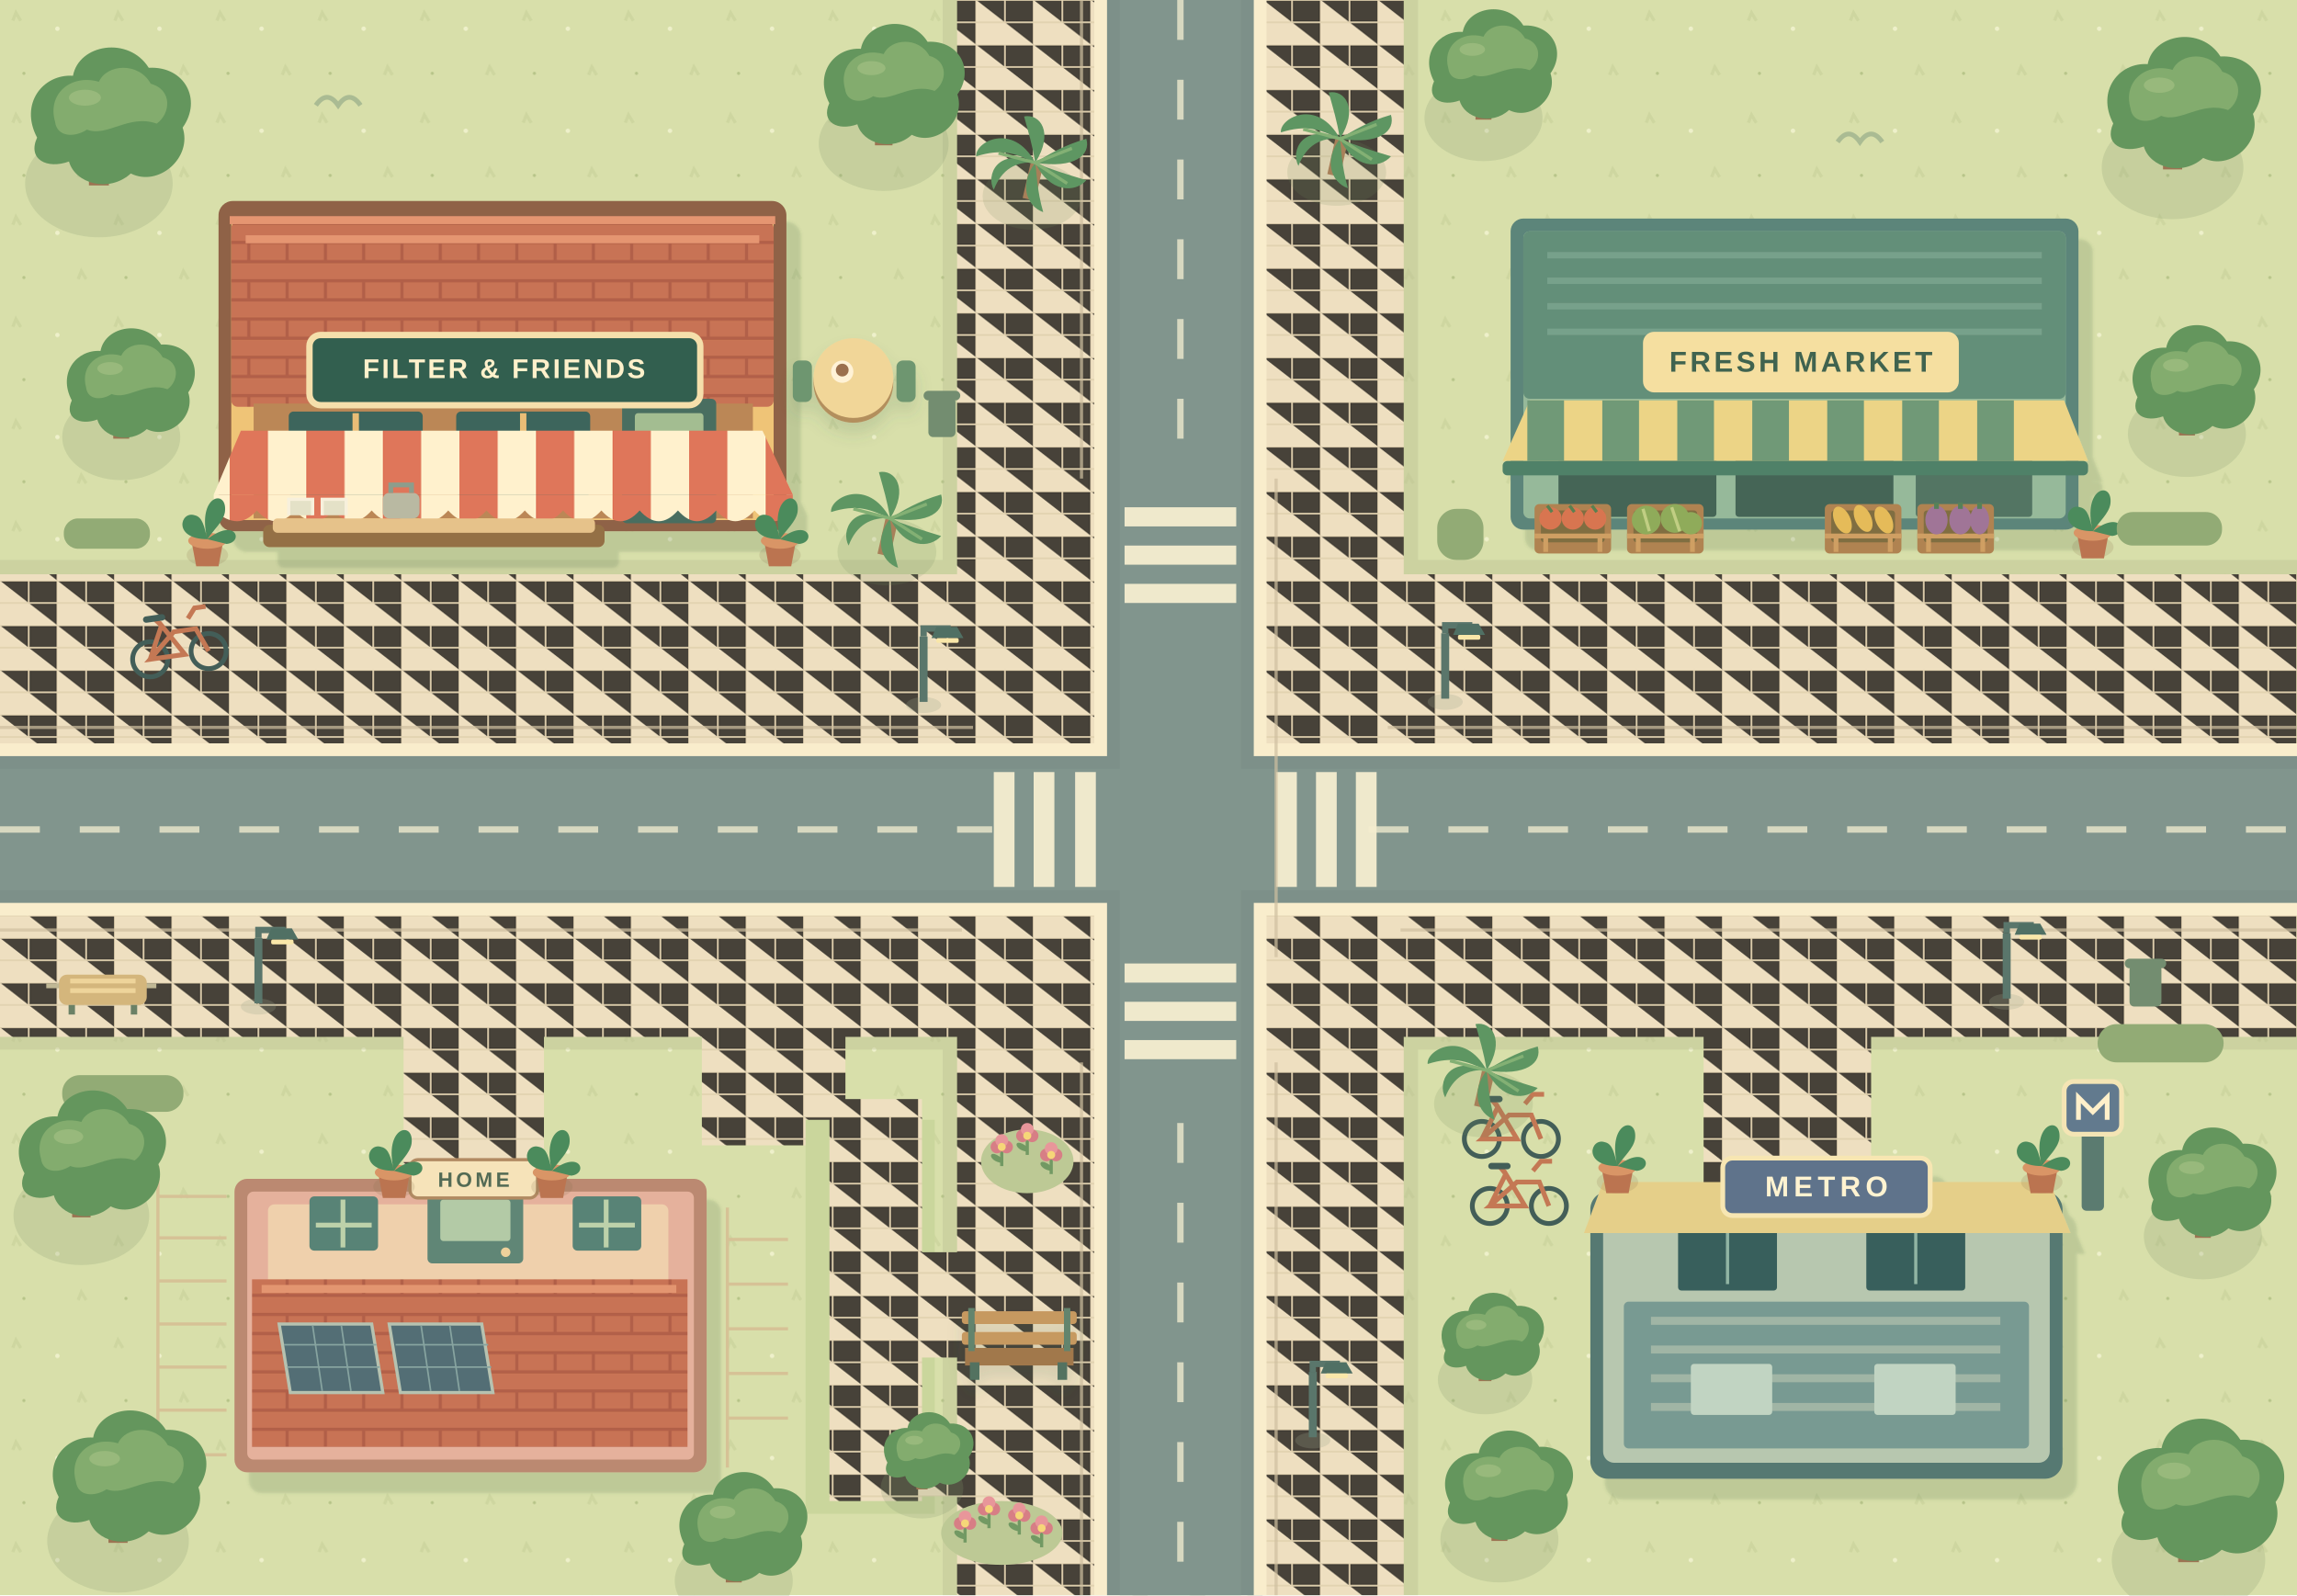
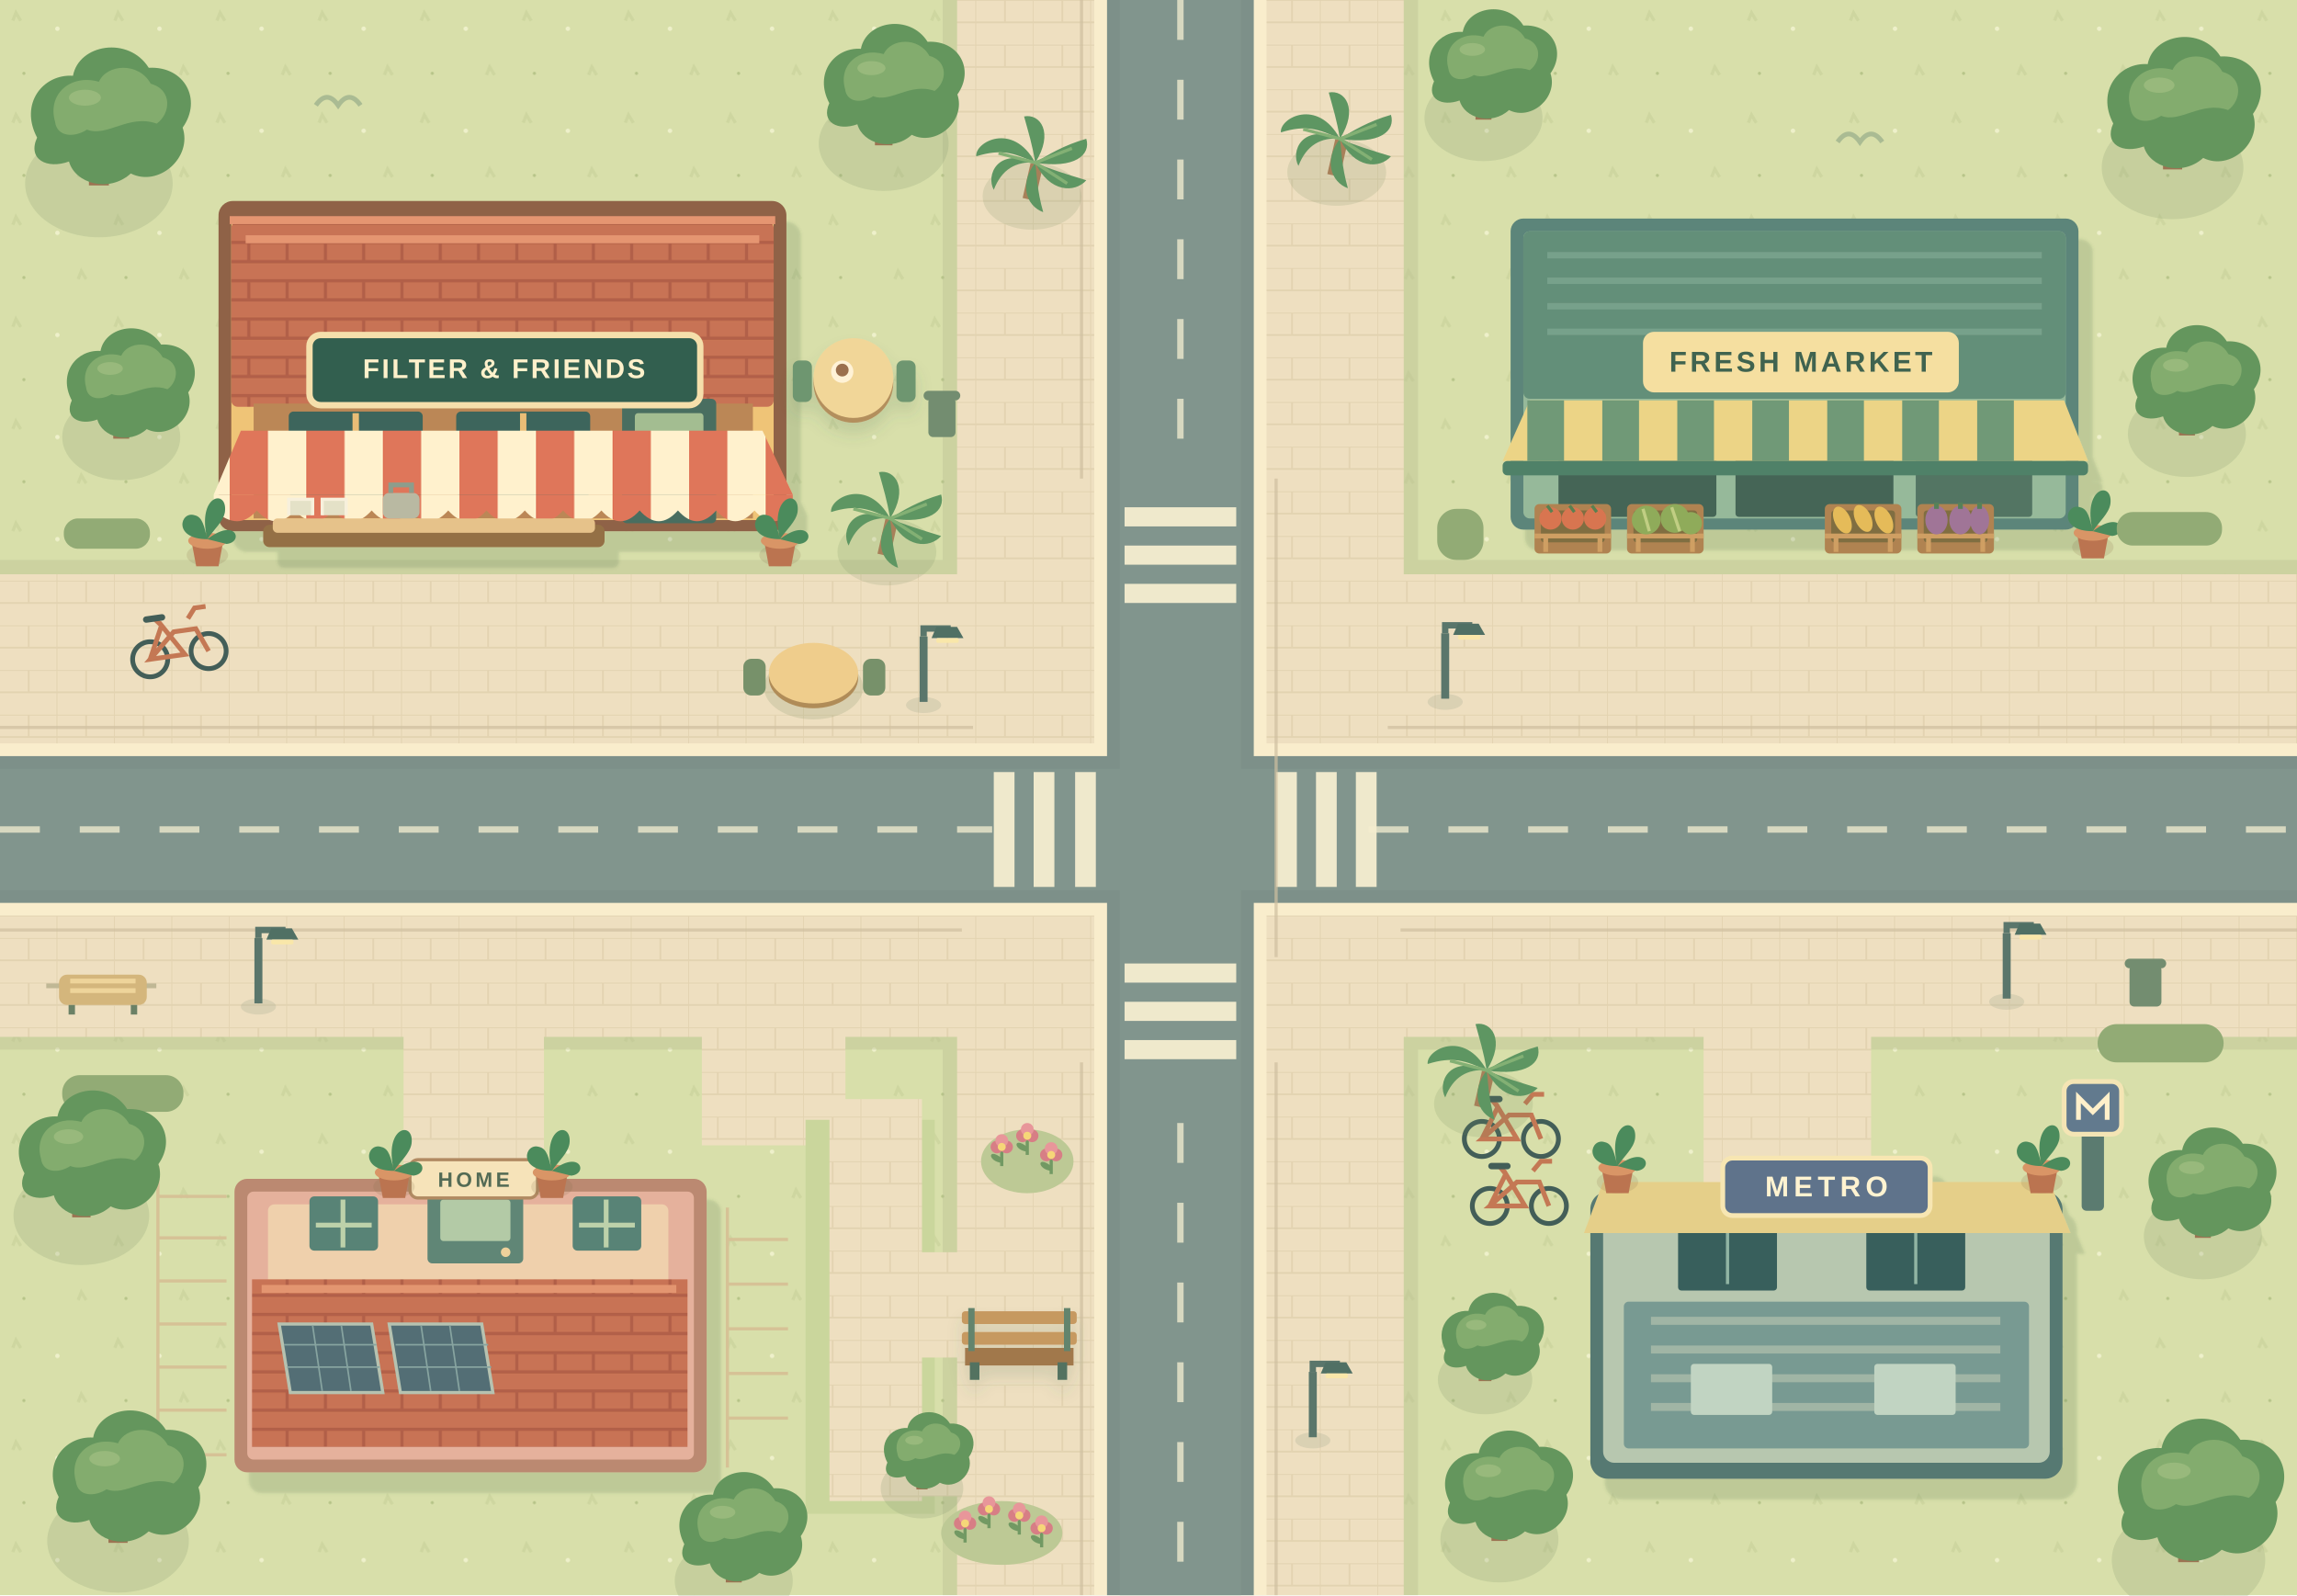
<svg xmlns="http://www.w3.org/2000/svg" viewBox="0 0 1440 1000" role="img" aria-labelledby="title desc">
  <defs>
    <pattern id="grass" width="64" height="64" patternUnits="userSpaceOnUse">
      <rect width="64" height="64" fill="#d8dfaa" />
      <path d="m8 13 2-5 3 5m36 34 2-5 3 5" fill="none" stroke="#c2cc94" stroke-width="2" opacity=".45" />
      <circle cx="36" cy="18" r="1.4" fill="#eef0ca" />
      <circle cx="15" cy="46" r="1" fill="#b8c58a" />
    </pattern>
    <pattern id="pavers" width="36" height="28" patternUnits="userSpaceOnUse">
      <rect width="36" height="28" fill="#eedfc0" />
-       <path d="M0 0h36v28M18 0v14M0 14h36" stroke="#ddcda9" stroke-width="1" opacity=".7" />
+       <path d="M0 0h36v28M18 0v14M0 14h36" fill="none" stroke="#ddcda9" stroke-width="1" opacity=".7" />
    </pattern>
    <pattern id="roof" width="24" height="24" patternUnits="userSpaceOnUse">
      <rect width="24" height="24" fill="#c87354" />
      <path d="M0 8h24M0 20h24M12 8v12" fill="none" stroke="#b26048" stroke-width="2" />
    </pattern>
    <pattern id="awn" width="48" height="48" patternUnits="userSpaceOnUse">
      <rect width="48" height="48" fill="#fff1cd" />
      <rect width="24" height="48" fill="#df765a" />
    </pattern>
    <filter id="shadow" x="-30%" y="-30%" width="170%" height="180%">
      <feDropShadow dx="0" dy="7" stdDeviation="5" flood-color="#435f45" flood-opacity=".16" />
    </filter>
    <filter id="buildingShadow" x="-15%" y="-20%" width="150%" height="160%">
      <feDropShadow dx="9" dy="13" stdDeviation="1" flood-color="#435f45" flood-opacity=".17" />
    </filter>
    <g id="tree">
      <ellipse cy="20" rx="37" ry="27" fill="#82986d" opacity=".22" />
      <path d="M-5 21V-3H5v24" fill="#9c7352" />
      <path d="M0 8-14-6M0 3 14-10" stroke="#9c7352" stroke-width="5" />
      <path d="M-31-3c-9-17 3-32 18-31 3-16 28-20 38-4 18-1 27 16 17 30 5 15-12 30-26 23-11 10-28 5-31-6-11 4-21-1-16-12Z" fill="#64965d" />
      <path d="M-22-11c-4-14 8-24 22-20 4-9 20-10 26 1 11 3 10 15 3 20-14-5-25 7-35 3-6 4-15 4-16-4Z" fill="#83ac6e" />
      <ellipse cx="-7" cy="-23" rx="8" ry="4" fill="#a1bf81" opacity=".7" />
    </g>
    <g id="palm">
      <ellipse cy="18" rx="31" ry="21" fill="#6d8657" opacity=".16" />
      <path d="M-2 20 3-2" stroke="#a78059" stroke-width="8" />
      <path d="M2-3c-14-26-38-13-37-4 16-5 24-2 37 4-24-10-31 8-26 17 5-13 14-18 26-17C-8 10-4 24 7 28c-4-14-4-24-5-31 9 19 25 19 32 11-13-4-23-7-32-11 25 4 35-5 32-15C20-14 10-8 2-3 14-22 5-34-5-32c3 11 5 17 7 29Z" fill="#5e9662" />
      <path d="m2-3-23-6M2-3l23-9M2-3l20 13" stroke="#83b074" stroke-width="2" fill="none" />
    </g>
    <g id="pot">
      <ellipse cy="6" rx="13" ry="7" fill="#846d47" opacity=".17" />
      <path d="m-10-3 3 16H7l3-16" fill="#bb7450" />
      <ellipse cy="-3" rx="12" ry="5" fill="#d99566" />
      <path d="M0-4c-22 0-17-18-8-15 5 1 6 7 8 15-7-28 13-32 11-17-1 6-7 11-11 17 18-14 23 2 12 3Z" fill="#4b8b5c" />
    </g>
    <g id="flower">
      <path d="M0 6V-4" stroke="#729963" stroke-width="2" />
      <path d="M0 1c-9-7-9 2 0 3" fill="#729963" />
      <circle cx="-3" cy="-6" r="4" fill="#d77e85" />
      <circle cx="3" cy="-6" r="4" fill="#d77e85" />
      <circle cy="-10" r="4" fill="#e8969a" />
      <circle cy="-6" r="2.5" fill="#f6d678" />
    </g>
    <g id="bicycle">
      <circle cx="-17" cy="7" r="11" fill="none" stroke="#435e58" stroke-width="3" />
      <circle cx="20" cy="7" r="11" fill="none" stroke="#435e58" stroke-width="3" />
      <path d="m-17 7 10-20L5 7h-22L0-8h14l6 15M-7-13l-4-5M10-15l5-6h7" fill="none" stroke="#c47854" stroke-width="3" />
      <path d="M-16-18h10" stroke="#435e58" stroke-width="4" stroke-linecap="round" />
    </g>
    <g id="lamp">
      <ellipse cy="10" rx="11" ry="5" fill="#99a18a" opacity=".24" />
      <path d="M0 8v-41" stroke="#5a766b" stroke-width="5" />
      <path d="M0-33v-5h17" stroke="#5a766b" stroke-width="4" fill="none" />
      <path d="m8-39 13 0 4 7H5Z" fill="#507064" />
      <rect x="8" y="-32" width="14" height="3" rx="1" fill="#f9e7a9" />
    </g>
    <g id="crate">
      <rect x="-24" y="-16" width="48" height="31" rx="3" fill="#b08351" />
      <rect x="-20" y="-12" width="40" height="20" rx="2" fill="#806e41" />
      <path d="M-24 4h48M-17 4v10M17 4v10" stroke="#cf9f63" stroke-width="3" />
    </g>
  </defs>
  <rect width="1440" height="1000" fill="url(#grass)" />
  <path d="M0 351h1440v307H0ZM591 0h298v1000H591Z" fill="#b8be92" opacity=".4" />
  <path d="M0 360h1440v290H0ZM600 0h280v1000H600Z" fill="url(#pavers)" />
  <path d="M0 466h1440v108H0ZM686 0h108v1000H686Z" fill="#f9edcc" />
  <path d="M0 474h1440v92H0ZM694 0h92v1000H694Z" fill="#7d9089" />
  <path d="M0 482h1440v76H0ZM702 0h76v1000H702Z" fill="#81958d" />
  <path d="M0 520h622m236 0h582M740 0v300m0 404v296" fill="none" stroke="#ece8cd" stroke-width="4" stroke-dasharray="25 25" opacity=".8" />
  <g fill="#f4edcf" opacity=".95">
    <path d="M623 484h13v72h-13zM648 484h13v72h-13zM674 484h13v72h-13zM800 484h13v72h-13zM825 484h13v72h-13zM850 484h13v72h-13z" />
    <path d="M705 318h70v12h-70zM705 342h70v12h-70zM705 366h70v12h-70zM705 604h70v12h-70zM705 628h70v12h-70zM705 652h70v12h-70z" />
  </g>
  <g stroke="#cfbf9f" stroke-width="2" opacity=".7">
    <path d="M0 456h610m260 0h570M0 583h603m275 0h562M678 0v300m0 390v64m122-454v300m0 90v64M678 666v334m122-334v334" />
  </g>
  <g filter="url(#buildingShadow)">
    <rect x="137" y="126" width="356" height="207" rx="9" fill="#8f6246" />
    <rect x="145" y="136" width="340" height="190" rx="5" fill="#efc477" />
    <rect x="145" y="139" width="340" height="116" rx="4" fill="url(#roof)" />
    <path d="M144 138h342M154 150h322" stroke="#e59571" stroke-width="5" />
    <path d="M159 253h313v72H159Z" fill="#bb8756" />
    <rect x="181" y="258" width="84" height="53" rx="3" fill="#3d655b" />
    <rect x="286" y="258" width="84" height="53" rx="3" fill="#3d655b" />
    <path d="M223 259v49m105-49v49" stroke="#e9bd76" stroke-width="4" />
    <rect x="390" y="250" width="59" height="78" rx="3" fill="#496e60" />
    <rect x="398" y="259" width="43" height="46" rx="2" fill="#a3bd91" />
    <circle cx="437" cy="317" r="2.5" fill="#e8cc8c" />
    <path d="m151 270-17 40h363l-19-40Z" fill="url(#awn)" />
    <path d="M134 310h363v10c-8 9-16 9-24 0-8 9-16 9-24 0-8 9-16 9-24 0-8 9-16 9-24 0-8 9-16 9-24 0-8 9-16 9-24 0-8 9-16 9-24 0-8 9-16 9-24 0-8 9-16 9-24 0-8 9-16 9-24 0-8 9-16 9-24 0-8 9-16 9-24 0-8 9-16 9-24 0-8 9-16 9-24 0-8 9-16 9-27 0Z" fill="url(#awn)" />
    <rect x="194" y="210" width="245" height="44" rx="7" fill="#335e50" stroke="#f5dfab" stroke-width="4" />
    <text x="316" y="237" text-anchor="middle" fill="#fff1cb" font-family="Arial,sans-serif" font-weight="700" font-size="17" letter-spacing="1.5">FILTER &amp; FRIENDS</text>
    <rect x="165" y="329" width="214" height="14" rx="4" fill="#947044" />
    <rect x="171" y="325" width="202" height="9" rx="3" fill="#e6c28a" />
    <path d="M181 323v-10h15v10m6 0v-10h15v10" fill="#e4e1c7" stroke="#f7f0dc" stroke-width="2" />
    <rect x="240" y="309" width="23" height="16" rx="4" fill="#b9b9a2" />
    <path d="M245 309v-5h13v5" stroke="#8c9d8c" fill="none" stroke-width="3" />
  </g>
  <use href="#pot" transform="translate(130 342)" />
  <use href="#pot" transform="translate(489 342)" />
  <g transform="translate(535 240)" filter="url(#shadow)">
    <circle r="25" fill="#b38f5d" />
    <circle cy="-3" r="25" fill="#f1d698" />
    <circle cx="-7" cy="-7" r="7" fill="#fff2d6" />
    <circle cx="-7" cy="-8" r="4" fill="#9b704d" />
    <rect x="-38" y="-14" width="12" height="26" rx="4" fill="#6e9670" />
    <rect x="27" y="-14" width="12" height="26" rx="4" fill="#6e9670" />
  </g>
  <use href="#bicycle" transform="translate(110 404) rotate(-8)" />
  <g filter="url(#buildingShadow)">
    <rect x="947" y="137" width="356" height="195" rx="8" fill="#5c857a" />
    <rect x="955" y="145" width="340" height="180" rx="4" fill="#96b99a" />
    <rect x="955" y="145" width="340" height="105" rx="4" fill="#648f79" />
    <path d="M970 160h310M970 176h310M970 192h310M970 208h310" stroke="#77a18b" stroke-width="4" />
    <rect x="977" y="257" width="99" height="67" rx="2" fill="#456557" />
    <rect x="1088" y="257" width="99" height="67" rx="2" fill="#456557" />
    <rect x="1201" y="257" width="73" height="67" rx="2" fill="#527463" />
    <rect x="1030" y="208" width="198" height="38" rx="7" fill="#f5dfa0" />
    <text x="1129" y="233" text-anchor="middle" fill="#41644f" font-family="Arial,sans-serif" font-weight="700" font-size="18" letter-spacing="2">FRESH MARKET</text>
    <path d="m959 251-17 38h367l-15-38Z" fill="#ecd486" />
    <path d="M969 251v38m47-38v38m47-38v38m47-38v38m47-38v38m47-38v38m47-38v38" stroke="#6f9977" stroke-width="23" />
    <rect x="942" y="289" width="367" height="9" rx="3" fill="#4f8167" />
  </g>
  <g transform="translate(986 332)">
    <use href="#crate" />
    <g fill="#d87550">
      <circle cx="-14" cy="-7" r="7" />
      <circle cy="-7" r="7" />
      <circle cx="14" cy="-7" r="7" />
    </g>
    <path d="m-16-15 3 4m11-4 3 4m11-4 3 4" stroke="#5a8050" stroke-width="2" />
  </g>
  <g transform="translate(1044 332)">
    <use href="#crate" />
    <g fill="#8fab5a">
      <circle cx="-12" cy="-6" r="9" />
      <circle cx="6" cy="-7" r="9" />
      <circle cx="16" cy="-4" r="7" />
    </g>
    <path d="m-14-13 4 14M4-14l5 15" stroke="#c1ce83" stroke-width="2" />
  </g>
  <g transform="translate(1168 332)">
    <use href="#crate" />
    <g fill="#e5bb59">
      <ellipse cx="-13" cy="-6" rx="5" ry="9" transform="rotate(-25 -13 -6)" />
      <ellipse cx="0" cy="-7" rx="5" ry="9" transform="rotate(-25 0 -7)" />
      <ellipse cx="13" cy="-6" rx="5" ry="9" transform="rotate(-25 13 -6)" />
    </g>
  </g>
  <g transform="translate(1226 332)">
    <use href="#crate" />
    <g fill="#a07597">
      <ellipse cx="-12" cy="-6" rx="7" ry="9" />
      <ellipse cx="3" cy="-6" rx="7" ry="9" />
      <ellipse cx="15" cy="-6" rx="6" ry="9" />
    </g>
    <path d="M-12-17v4M3-17v4M15-17v4" stroke="#568159" stroke-width="3" />
  </g>
  <use href="#pot" transform="translate(1312 337)" />
  <path d="M253 647h88v99h-88Z" fill="url(#pavers)" />
  <path d="M440 626h90v92h-90Z" fill="url(#pavers)" />
  <g filter="url(#buildingShadow)">
    <rect x="147" y="739" width="296" height="184" rx="8" fill="#bb8971" />
    <rect x="155" y="747" width="280" height="168" rx="4" fill="#e5b19c" />
    <rect x="168" y="755" width="251" height="143" rx="4" fill="#efd0ac" />
    <path d="M158 802h273v105H158Z" fill="url(#roof)" />
    <path d="M164 808h260" stroke="#e39570" stroke-width="5" />
    <rect x="268" y="746" width="60" height="46" rx="3" fill="#608676" />
    <rect x="276" y="752" width="44" height="26" rx="2" fill="#b3caa6" />
    <circle cx="317" cy="785" r="3" fill="#efd19b" />
    <rect x="194" y="750" width="43" height="34" rx="3" fill="#598376" />
    <path d="M215 752v30M198 768h35" stroke="#bdd1aa" stroke-width="3" />
    <rect x="359" y="750" width="43" height="34" rx="3" fill="#598376" />
    <path d="M380 752v30M363 768h35" stroke="#bdd1aa" stroke-width="3" />
    <rect x="257" y="727" width="80" height="24" rx="5" fill="#f6e3b9" stroke="#b18a62" stroke-width="2" />
    <text x="297" y="744" text-anchor="middle" font-family="Arial,sans-serif" font-weight="700" fill="#526b54" font-size="13" letter-spacing="2">HOME</text>
    <g fill="#526e75" stroke="#b6c2b0" stroke-width="2">
      <path d="m175 830 58 0 7 43h-58Z" />
      <path d="m244 830 58 0 7 43h-58Z" />
    </g>
    <g fill="none" stroke="#87a4a0" stroke-width="1">
      <path d="M196 831l6 41m12-41 6 41m44-41 6 41m12-41 6 41M178 843h58m-56 14h58m10-14h58m-56 14h58" />
    </g>
  </g>
  <use href="#pot" transform="translate(247 738)" />
  <use href="#pot" transform="translate(346 738)" />
  <g fill="#f7e8bf" stroke="#d6c296" stroke-width="2">
    <path d="M99 731v203m0-184h43m-43 26h43m-43 27h43m-43 27h43m-43 27h43m-43 27h43m-43 28h43" />
    <path d="M456 757v163m0-143h38m-38 28h38m-38 28h38m-38 28h38m-38 28h38" />
  </g>
  <path d="M1068 640h105v123h-105Z" fill="url(#pavers)" />
  <g filter="url(#buildingShadow)">
    <rect x="997" y="747" width="296" height="180" rx="11" fill="#577972" />
    <rect x="1005" y="755" width="280" height="162" rx="7" fill="#b7c7af" />
    <rect x="1018" y="816" width="254" height="92" rx="3" fill="#789a92" />
    <path d="M1035 828h219m-219 18h219m-219 18h219m-219 18h219" stroke="#a0b5a5" stroke-width="5" />
    <rect x="1052" y="758" width="62" height="51" rx="2" fill="#375e5b" />
    <rect x="1170" y="758" width="62" height="51" rx="2" fill="#375e5b" />
    <path d="M1060 767h46m72 0h46M1083 762v43m118-43v43" stroke="#91b5a4" stroke-width="2" />
    <path d="m1005 741-12 32h305l-13-32Z" fill="#e5cf89" />
    <rect x="1080" y="726" width="130" height="36" rx="6" fill="#5e738b" stroke="#f7e6b2" stroke-width="3" />
    <text x="1145" y="750" text-anchor="middle" fill="#fff3d1" font-family="Arial,sans-serif" font-size="18" font-weight="700" letter-spacing="3">METRO</text>
    <rect x="1060" y="855" width="51" height="32" rx="2" fill="#c1d4c2" />
    <rect x="1175" y="855" width="51" height="32" rx="2" fill="#c1d4c2" />
  </g>
  <g transform="translate(1312 743)">
    <rect x="-7" y="-42" width="14" height="58" rx="3" fill="#5b7b70" />
    <rect x="-18" y="-65" width="36" height="33" rx="6" fill="#627a8e" stroke="#f4e5b4" stroke-width="3" />
    <path d="M-9-41v-14l9 9 9-9v14" stroke="#fff0ca" stroke-width="3" fill="none" />
  </g>
  <use href="#bicycle" transform="translate(946 707)" />
  <use href="#bicycle" transform="translate(951 749)" />
  <use href="#pot" transform="translate(1014 735)" />
  <use href="#pot" transform="translate(1280 735)" />
  <path d="M505 702h81v247h-81Z" fill="#cad69c" />
  <path d="M520 689h58v252h-58Z" fill="url(#pavers)" />
  <path d="M550 785h122v66H550Z" fill="url(#pavers)" />
  <path d="M550 895h122v43H550Z" fill="url(#pavers)" />
  <g transform="translate(639 845)" filter="url(#shadow)">
    <path d="M-34 0h68v11h-68Z" fill="#a1784c" />
    <path d="M-28 9v11m55-11v11" stroke="#537260" stroke-width="6" />
    <rect x="-36" y="-10" width="72" height="8" rx="2" fill="#c69961" />
    <rect x="-36" y="-23" width="72" height="8" rx="2" fill="#c69961" />
    <path d="M-30-25V2m60-27V2" stroke="#64846d" stroke-width="4" />
  </g>
  <g transform="translate(644 728)">
    <ellipse rx="29" ry="20" fill="#bdc995" />
    <use href="#flower" x="-16" y="-3" />
    <use href="#flower" x="0" y="-10" />
    <use href="#flower" x="15" y="2" />
  </g>
  <g transform="translate(628 961)">
    <ellipse rx="38" ry="20" fill="#bdc995" />
    <use href="#flower" x="-23" />
    <use href="#flower" x="-8" y="-9" />
    <use href="#flower" x="11" y="-5" />
    <use href="#flower" x="25" y="3" />
  </g>
  <g fill="#92ab75">
    <rect x="40" y="325" width="54" height="19" rx="9" />
    <rect x="901" y="319" width="29" height="32" rx="12" />
    <rect x="1327" y="321" width="66" height="21" rx="10" />
    <rect x="39" y="674" width="76" height="23" rx="11" />
    <rect x="1315" y="642" width="79" height="24" rx="12" />
  </g>
  <g>
    <use href="#tree" transform="translate(62 90) scale(1.25)" />
    <use href="#tree" transform="translate(76 254)" />
    <use href="#tree" transform="translate(554 68) scale(1.1)" />
    <use href="#tree" transform="translate(930 54)" />
    <use href="#tree" transform="translate(1362 81) scale(1.2)" />
    <use href="#tree" transform="translate(1371 252)" />
    <use href="#tree" transform="translate(51 739) scale(1.15)" />
    <use href="#tree" transform="translate(74 942) scale(1.2)" />
    <use href="#tree" transform="translate(460 971)" />
    <use href="#tree" transform="translate(940 945)" />
    <use href="#tree" transform="translate(1372 952) scale(1.3)" />
    <use href="#tree" transform="translate(1381 755)" />
    <use href="#tree" transform="translate(931 849) scale(.8)" />
    <use href="#tree" transform="translate(578 919) scale(.7)" />
  </g>
  <use href="#palm" transform="translate(556 328)" />
  <use href="#palm" transform="translate(930 674)" />
  <use href="#palm" transform="translate(838 90)" />
  <use href="#palm" transform="translate(647 105)" />
  <g>
    <use href="#lamp" transform="translate(579 432)" />
    <use href="#lamp" transform="translate(906 430)" />
    <use href="#lamp" transform="translate(162 621)" />
    <use href="#lamp" transform="translate(1258 618)" />
    <use href="#lamp" transform="translate(823 893)" />
  </g>
  <g fill="#738d70">
    <rect x="1335" y="605" width="20" height="26" rx="3" />
    <rect x="1332" y="601" width="26" height="6" rx="3" />
    <rect x="582" y="249" width="17" height="25" rx="3" />
    <rect x="579" y="245" width="23" height="6" rx="3" />
  </g>
  <g fill="none" stroke="#7c987b" stroke-width="3" opacity=".5">
    <path d="M198 66q7-10 14 0 7-10 14 0M1152 89q7-10 14 0 7-10 14 0" />
  </g>
  <g transform="translate(37 611)">
    <path d="M-8 7h69" stroke="#c0b895" stroke-width="3" />
    <rect width="55" height="19" rx="5" fill="#d4b67c" />
    <path d="M7 4h41M7 10h41" stroke="#eed49a" stroke-width="3" />
    <path d="M8 19v6m39-6v6" stroke="#6b8166" stroke-width="4" />
  </g>
+   <g transform="translate(510 425)">
+     <ellipse cy="6" rx="31" ry="20" fill="#809165" opacity=".2" />
+     <ellipse rx="28" ry="19" fill="#b08c58" />
+     <ellipse cy="-3" rx="28" ry="19" fill="#efcd8c" />
+     <rect x="-44" y="-12" width="14" height="23" rx="5" fill="#77916a" />
+     <rect x="31" y="-12" width="14" height="23" rx="5" fill="#77916a" />
+   </g>
</svg>
